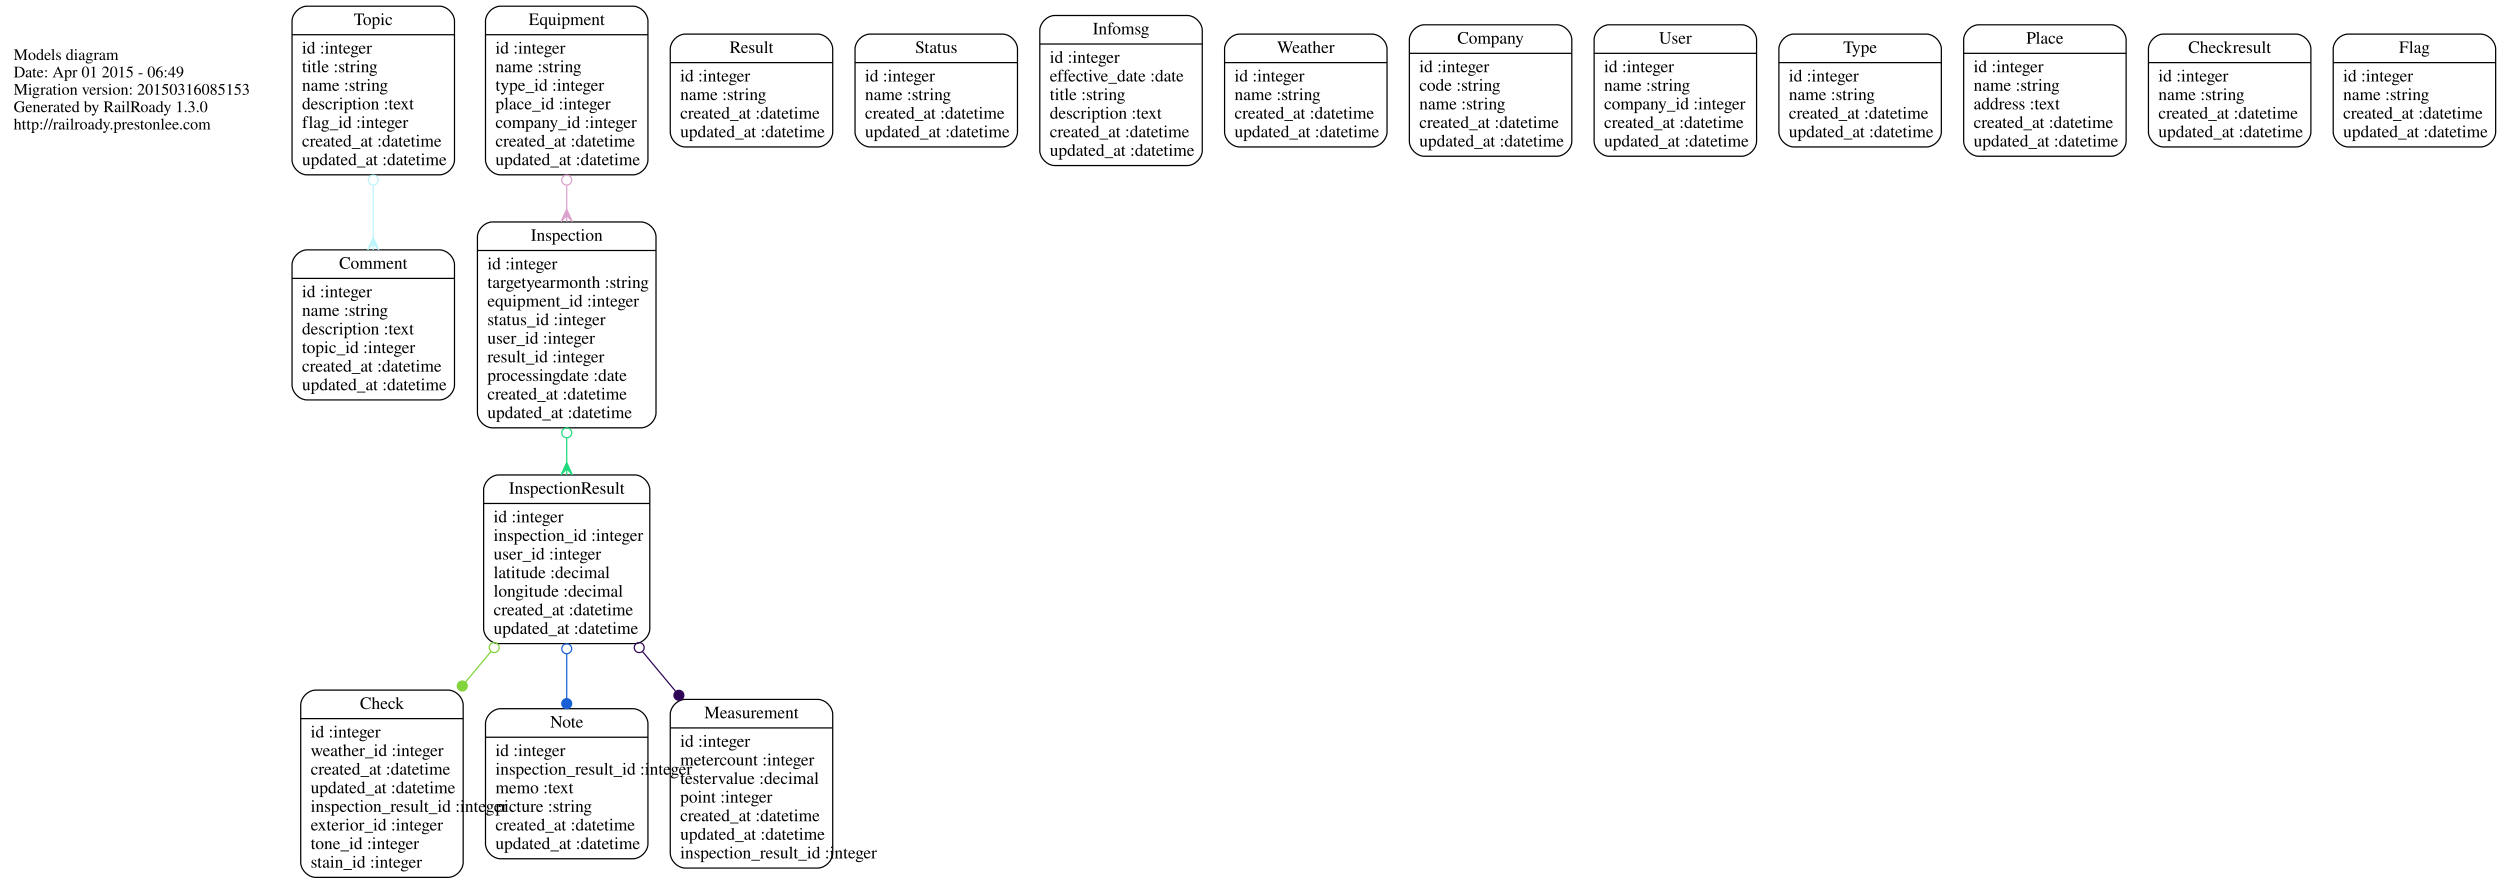
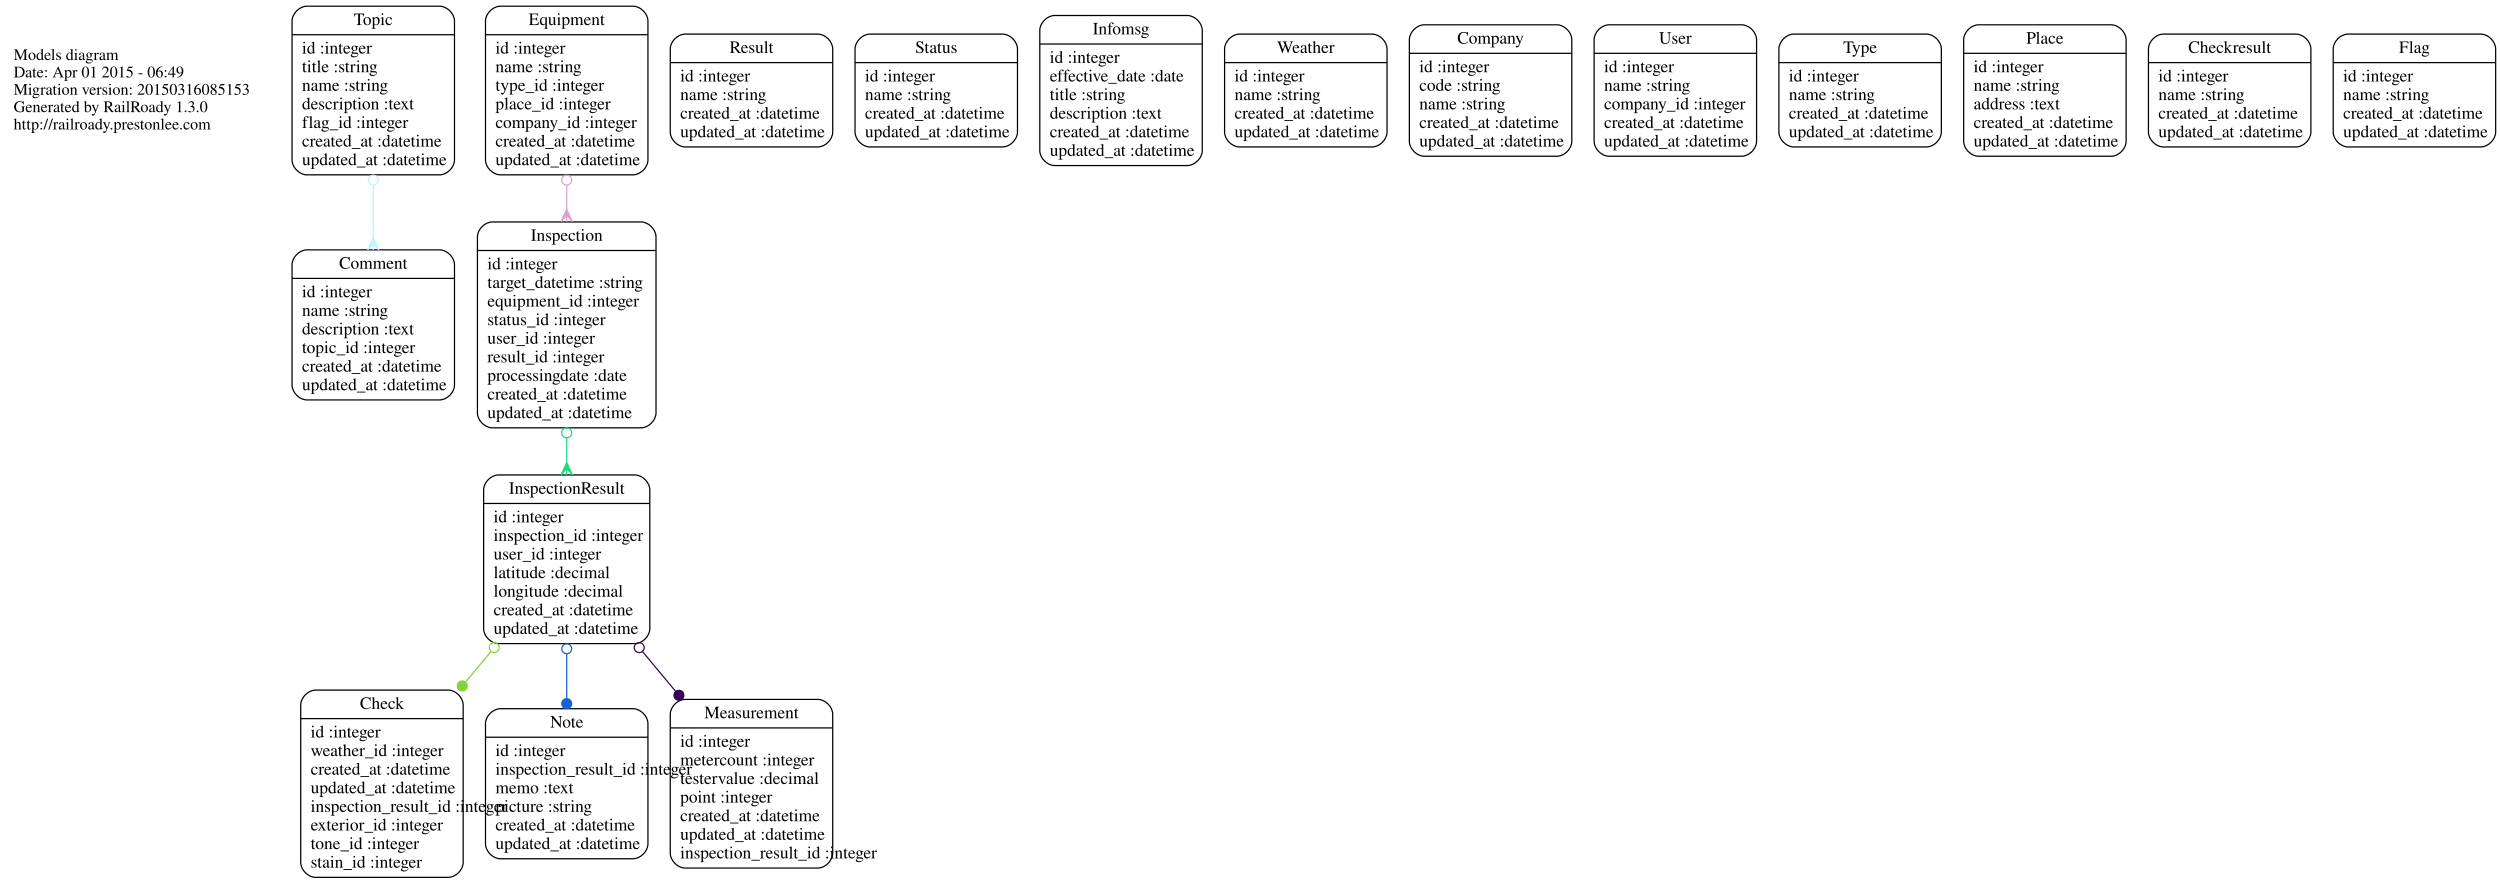
<svg xmlns="http://www.w3.org/2000/svg" width="2016pt" height="712pt" viewBox="0.00 0.00 2016.00 712.00">
  <g id="graph0" class="graph" transform="scale(1 1) rotate(0) translate(4 708)">
    <polygon fill="white" stroke="none" points="-4,4 -4,-708 2012,-708 2012,4 -4,4" />
    <g id="node1" class="node">
      <text text-anchor="start" x="7" y="-659.6" font-family="Times,serif" font-size="13.00">Models diagram</text>
      <text text-anchor="start" x="7" y="-645.6" font-family="Times,serif" font-size="13.00">Date: Apr 01 2015 - 06:49</text>
      <text text-anchor="start" x="7" y="-631.6" font-family="Times,serif" font-size="13.00">Migration version: 20150316085153</text>
      <text text-anchor="start" x="7" y="-617.6" font-family="Times,serif" font-size="13.00">Generated by RailRoady 1.3.0</text>
      <text text-anchor="start" x="7" y="-603.6" font-family="Times,serif" font-size="13.00">http://railroady.prestonlee.com</text>
    </g>
    <g id="node2" class="node">
      <path fill="none" stroke="black" d="M243.5,-567C243.5,-567 350.5,-567 350.5,-567 356.5,-567 362.5,-573 362.5,-579 362.5,-579 362.5,-691 362.5,-691 362.5,-697 356.5,-703 350.5,-703 350.5,-703 243.5,-703 243.5,-703 237.5,-703 231.5,-697 231.5,-691 231.5,-691 231.5,-579 231.5,-579 231.5,-573 237.5,-567 243.5,-567" />
      <text text-anchor="middle" x="297" y="-687.8" font-family="Times,serif" font-size="14.00">Topic</text>
      <polyline fill="none" stroke="black" points="231.5,-680 362.5,-680 " />
      <text text-anchor="start" x="239.5" y="-664.8" font-family="Times,serif" font-size="14.00">id :integer</text>
      <text text-anchor="start" x="239.5" y="-649.8" font-family="Times,serif" font-size="14.00">title :string</text>
      <text text-anchor="start" x="239.5" y="-634.8" font-family="Times,serif" font-size="14.00">name :string</text>
      <text text-anchor="start" x="239.5" y="-619.8" font-family="Times,serif" font-size="14.00">description :text</text>
      <text text-anchor="start" x="239.5" y="-604.8" font-family="Times,serif" font-size="14.00">flag_id :integer</text>
      <text text-anchor="start" x="239.5" y="-589.8" font-family="Times,serif" font-size="14.00">created_at :datetime</text>
      <text text-anchor="start" x="239.5" y="-574.8" font-family="Times,serif" font-size="14.00">updated_at :datetime</text>
    </g>
    <g id="node12" class="node">
      <path fill="none" stroke="black" d="M243.5,-385.5C243.5,-385.5 350.5,-385.5 350.5,-385.5 356.5,-385.5 362.5,-391.5 362.5,-397.5 362.5,-397.5 362.5,-494.5 362.5,-494.5 362.5,-500.5 356.5,-506.5 350.5,-506.5 350.5,-506.5 243.5,-506.5 243.5,-506.5 237.5,-506.5 231.5,-500.5 231.5,-494.5 231.5,-494.5 231.5,-397.5 231.5,-397.5 231.5,-391.5 237.5,-385.5 243.5,-385.5" />
      <text text-anchor="middle" x="297" y="-491.3" font-family="Times,serif" font-size="14.00">Comment</text>
      <polyline fill="none" stroke="black" points="231.5,-483.5 362.5,-483.5 " />
      <text text-anchor="start" x="239.5" y="-468.3" font-family="Times,serif" font-size="14.00">id :integer</text>
      <text text-anchor="start" x="239.5" y="-453.3" font-family="Times,serif" font-size="14.00">name :string</text>
      <text text-anchor="start" x="239.5" y="-438.3" font-family="Times,serif" font-size="14.00">description :text</text>
      <text text-anchor="start" x="239.5" y="-423.3" font-family="Times,serif" font-size="14.00">topic_id :integer</text>
      <text text-anchor="start" x="239.5" y="-408.3" font-family="Times,serif" font-size="14.00">created_at :datetime</text>
      <text text-anchor="start" x="239.5" y="-393.3" font-family="Times,serif" font-size="14.00">updated_at :datetime</text>
    </g>
    <g id="edge1" class="edge">
      <path fill="none" stroke="#bdf5fa" d="M297,-558.359C297,-544.605 297,-530.316 297,-516.743" />
      <ellipse fill="none" stroke="#bdf5fa" cx="297" cy="-562.753" rx="4" ry="4" />
      <polygon fill="#bdf5fa" stroke="#bdf5fa" points="297,-516.523 301.5,-506.523 297,-511.523 297,-506.523 297,-506.523 297,-506.523 297,-511.523 292.5,-506.523 297,-516.523 297,-516.523" />
    </g>
    <g id="node3" class="node">
      <path fill="none" stroke="black" d="M250.5,-0.5C250.5,-0.5 357.5,-0.5 357.5,-0.5 363.5,-0.5 369.5,-6.5 369.5,-12.5 369.5,-12.5 369.5,-139.5 369.5,-139.5 369.5,-145.5 363.5,-151.5 357.5,-151.5 357.5,-151.5 250.5,-151.5 250.5,-151.5 244.5,-151.5 238.5,-145.5 238.5,-139.5 238.5,-139.5 238.5,-12.5 238.5,-12.5 238.5,-6.5 244.5,-0.5 250.5,-0.5" />
      <text text-anchor="middle" x="304" y="-136.3" font-family="Times,serif" font-size="14.00">Check</text>
      <polyline fill="none" stroke="black" points="238.5,-128.5 369.5,-128.5 " />
      <text text-anchor="start" x="246.5" y="-113.3" font-family="Times,serif" font-size="14.00">id :integer</text>
      <text text-anchor="start" x="246.5" y="-98.3" font-family="Times,serif" font-size="14.00">weather_id :integer</text>
      <text text-anchor="start" x="246.5" y="-83.3" font-family="Times,serif" font-size="14.00">created_at :datetime</text>
      <text text-anchor="start" x="246.5" y="-68.3" font-family="Times,serif" font-size="14.00">updated_at :datetime</text>
      <text text-anchor="start" x="246.5" y="-53.3" font-family="Times,serif" font-size="14.00">inspection_result_id :integer</text>
      <text text-anchor="start" x="246.5" y="-38.3" font-family="Times,serif" font-size="14.00">exterior_id :integer</text>
      <text text-anchor="start" x="246.5" y="-23.3" font-family="Times,serif" font-size="14.00">tone_id :integer</text>
      <text text-anchor="start" x="246.5" y="-8.3" font-family="Times,serif" font-size="14.00">stain_id :integer</text>
    </g>
    <g id="node4" class="node">
      <path fill="none" stroke="black" d="M548.5,-589.5C548.5,-589.5 655.5,-589.5 655.5,-589.5 661.5,-589.5 667.5,-595.5 667.5,-601.5 667.5,-601.5 667.5,-668.5 667.5,-668.5 667.5,-674.5 661.5,-680.5 655.5,-680.5 655.5,-680.5 548.5,-680.5 548.5,-680.5 542.5,-680.5 536.5,-674.5 536.5,-668.5 536.5,-668.5 536.5,-601.5 536.5,-601.5 536.5,-595.5 542.5,-589.5 548.5,-589.5" />
      <text text-anchor="middle" x="602" y="-665.3" font-family="Times,serif" font-size="14.00">Result</text>
      <polyline fill="none" stroke="black" points="536.5,-657.5 667.5,-657.5 " />
      <text text-anchor="start" x="544.5" y="-642.3" font-family="Times,serif" font-size="14.00">id :integer</text>
      <text text-anchor="start" x="544.5" y="-627.3" font-family="Times,serif" font-size="14.00">name :string</text>
      <text text-anchor="start" x="544.5" y="-612.3" font-family="Times,serif" font-size="14.00">created_at :datetime</text>
      <text text-anchor="start" x="544.5" y="-597.3" font-family="Times,serif" font-size="14.00">updated_at :datetime</text>
    </g>
    <g id="node5" class="node">
      <path fill="none" stroke="black" d="M697.5,-589.5C697.5,-589.5 804.5,-589.5 804.5,-589.5 810.5,-589.5 816.5,-595.5 816.5,-601.5 816.5,-601.5 816.5,-668.5 816.5,-668.5 816.5,-674.5 810.5,-680.5 804.5,-680.5 804.5,-680.5 697.5,-680.5 697.5,-680.5 691.5,-680.5 685.5,-674.5 685.5,-668.5 685.5,-668.5 685.5,-601.5 685.5,-601.5 685.5,-595.5 691.5,-589.5 697.5,-589.5" />
      <text text-anchor="middle" x="751" y="-665.3" font-family="Times,serif" font-size="14.00">Status</text>
      <polyline fill="none" stroke="black" points="685.5,-657.5 816.5,-657.5 " />
      <text text-anchor="start" x="693.5" y="-642.3" font-family="Times,serif" font-size="14.00">id :integer</text>
      <text text-anchor="start" x="693.5" y="-627.3" font-family="Times,serif" font-size="14.00">name :string</text>
      <text text-anchor="start" x="693.5" y="-612.3" font-family="Times,serif" font-size="14.00">created_at :datetime</text>
      <text text-anchor="start" x="693.5" y="-597.3" font-family="Times,serif" font-size="14.00">updated_at :datetime</text>
    </g>
    <g id="node6" class="node">
      <path fill="none" stroke="black" d="M846.5,-574.5C846.5,-574.5 953.5,-574.5 953.5,-574.5 959.5,-574.5 965.5,-580.5 965.5,-586.5 965.5,-586.5 965.5,-683.5 965.5,-683.5 965.5,-689.5 959.5,-695.5 953.5,-695.5 953.5,-695.5 846.5,-695.5 846.5,-695.5 840.5,-695.5 834.5,-689.5 834.5,-683.5 834.5,-683.5 834.5,-586.5 834.5,-586.5 834.5,-580.5 840.5,-574.5 846.5,-574.5" />
      <text text-anchor="middle" x="900" y="-680.3" font-family="Times,serif" font-size="14.00">Infomsg</text>
      <polyline fill="none" stroke="black" points="834.5,-672.5 965.5,-672.5 " />
      <text text-anchor="start" x="842.5" y="-657.3" font-family="Times,serif" font-size="14.00">id :integer</text>
      <text text-anchor="start" x="842.5" y="-642.3" font-family="Times,serif" font-size="14.00">effective_date :date</text>
      <text text-anchor="start" x="842.5" y="-627.3" font-family="Times,serif" font-size="14.00">title :string</text>
      <text text-anchor="start" x="842.5" y="-612.3" font-family="Times,serif" font-size="14.00">description :text</text>
      <text text-anchor="start" x="842.5" y="-597.3" font-family="Times,serif" font-size="14.00">created_at :datetime</text>
      <text text-anchor="start" x="842.5" y="-582.3" font-family="Times,serif" font-size="14.00">updated_at :datetime</text>
    </g>
    <g id="node7" class="node">
      <path fill="none" stroke="black" d="M995.5,-589.5C995.5,-589.5 1102.5,-589.5 1102.5,-589.5 1108.5,-589.5 1114.5,-595.5 1114.5,-601.5 1114.5,-601.5 1114.5,-668.5 1114.5,-668.5 1114.5,-674.5 1108.5,-680.5 1102.5,-680.5 1102.5,-680.5 995.5,-680.5 995.5,-680.5 989.5,-680.5 983.5,-674.5 983.5,-668.5 983.5,-668.5 983.5,-601.5 983.5,-601.5 983.5,-595.5 989.5,-589.5 995.5,-589.5" />
      <text text-anchor="middle" x="1049" y="-665.3" font-family="Times,serif" font-size="14.00">Weather</text>
      <polyline fill="none" stroke="black" points="983.5,-657.5 1114.5,-657.5 " />
      <text text-anchor="start" x="991.5" y="-642.3" font-family="Times,serif" font-size="14.00">id :integer</text>
      <text text-anchor="start" x="991.5" y="-627.3" font-family="Times,serif" font-size="14.00">name :string</text>
      <text text-anchor="start" x="991.5" y="-612.3" font-family="Times,serif" font-size="14.00">created_at :datetime</text>
      <text text-anchor="start" x="991.5" y="-597.3" font-family="Times,serif" font-size="14.00">updated_at :datetime</text>
    </g>
    <g id="node8" class="node">
      <path fill="none" stroke="black" d="M1144.5,-582C1144.5,-582 1251.5,-582 1251.5,-582 1257.5,-582 1263.5,-588 1263.5,-594 1263.5,-594 1263.5,-676 1263.5,-676 1263.5,-682 1257.5,-688 1251.5,-688 1251.5,-688 1144.5,-688 1144.5,-688 1138.5,-688 1132.5,-682 1132.5,-676 1132.5,-676 1132.5,-594 1132.5,-594 1132.5,-588 1138.5,-582 1144.5,-582" />
      <text text-anchor="middle" x="1198" y="-672.8" font-family="Times,serif" font-size="14.00">Company</text>
      <polyline fill="none" stroke="black" points="1132.5,-665 1263.5,-665 " />
      <text text-anchor="start" x="1140.5" y="-649.8" font-family="Times,serif" font-size="14.00">id :integer</text>
      <text text-anchor="start" x="1140.5" y="-634.8" font-family="Times,serif" font-size="14.00">code :string</text>
      <text text-anchor="start" x="1140.5" y="-619.8" font-family="Times,serif" font-size="14.00">name :string</text>
      <text text-anchor="start" x="1140.5" y="-604.8" font-family="Times,serif" font-size="14.00">created_at :datetime</text>
      <text text-anchor="start" x="1140.5" y="-589.8" font-family="Times,serif" font-size="14.00">updated_at :datetime</text>
    </g>
    <g id="node9" class="node">
      <path fill="none" stroke="black" d="M1293.5,-582C1293.5,-582 1400.5,-582 1400.5,-582 1406.5,-582 1412.5,-588 1412.5,-594 1412.5,-594 1412.5,-676 1412.5,-676 1412.5,-682 1406.5,-688 1400.5,-688 1400.5,-688 1293.5,-688 1293.5,-688 1287.5,-688 1281.5,-682 1281.5,-676 1281.5,-676 1281.5,-594 1281.5,-594 1281.5,-588 1287.5,-582 1293.5,-582" />
      <text text-anchor="middle" x="1347" y="-672.8" font-family="Times,serif" font-size="14.00">User</text>
      <polyline fill="none" stroke="black" points="1281.5,-665 1412.5,-665 " />
      <text text-anchor="start" x="1289.5" y="-649.8" font-family="Times,serif" font-size="14.00">id :integer</text>
      <text text-anchor="start" x="1289.5" y="-634.8" font-family="Times,serif" font-size="14.00">name :string</text>
      <text text-anchor="start" x="1289.5" y="-619.8" font-family="Times,serif" font-size="14.00">company_id :integer</text>
      <text text-anchor="start" x="1289.5" y="-604.8" font-family="Times,serif" font-size="14.00">created_at :datetime</text>
      <text text-anchor="start" x="1289.5" y="-589.8" font-family="Times,serif" font-size="14.00">updated_at :datetime</text>
    </g>
    <g id="node10" class="node">
      <path fill="none" stroke="black" d="M399.5,-15.5C399.5,-15.5 506.5,-15.5 506.5,-15.5 512.5,-15.5 518.5,-21.5 518.5,-27.5 518.5,-27.5 518.5,-124.5 518.5,-124.5 518.5,-130.5 512.5,-136.5 506.5,-136.5 506.5,-136.5 399.5,-136.5 399.5,-136.5 393.5,-136.5 387.5,-130.5 387.5,-124.5 387.5,-124.5 387.5,-27.5 387.5,-27.5 387.5,-21.5 393.5,-15.5 399.5,-15.5" />
      <text text-anchor="middle" x="453" y="-121.3" font-family="Times,serif" font-size="14.00">Note</text>
      <polyline fill="none" stroke="black" points="387.5,-113.5 518.5,-113.5 " />
      <text text-anchor="start" x="395.5" y="-98.3" font-family="Times,serif" font-size="14.00">id :integer</text>
      <text text-anchor="start" x="395.5" y="-83.3" font-family="Times,serif" font-size="14.00">inspection_result_id :integer</text>
      <text text-anchor="start" x="395.5" y="-68.3" font-family="Times,serif" font-size="14.00">memo :text</text>
      <text text-anchor="start" x="395.5" y="-53.3" font-family="Times,serif" font-size="14.00">picture :string</text>
      <text text-anchor="start" x="395.5" y="-38.3" font-family="Times,serif" font-size="14.00">created_at :datetime</text>
      <text text-anchor="start" x="395.5" y="-23.3" font-family="Times,serif" font-size="14.00">updated_at :datetime</text>
    </g>
    <g id="node11" class="node">
      <path fill="none" stroke="black" d="M1442.5,-589.5C1442.5,-589.5 1549.5,-589.5 1549.5,-589.5 1555.5,-589.5 1561.5,-595.5 1561.5,-601.5 1561.5,-601.5 1561.5,-668.5 1561.5,-668.5 1561.5,-674.5 1555.5,-680.5 1549.5,-680.5 1549.5,-680.5 1442.5,-680.5 1442.5,-680.5 1436.5,-680.5 1430.5,-674.5 1430.5,-668.5 1430.5,-668.5 1430.5,-601.5 1430.5,-601.5 1430.5,-595.5 1436.5,-589.5 1442.5,-589.5" />
      <text text-anchor="middle" x="1496" y="-665.3" font-family="Times,serif" font-size="14.00">Type</text>
      <polyline fill="none" stroke="black" points="1430.5,-657.5 1561.5,-657.5 " />
      <text text-anchor="start" x="1438.5" y="-642.3" font-family="Times,serif" font-size="14.00">id :integer</text>
      <text text-anchor="start" x="1438.5" y="-627.3" font-family="Times,serif" font-size="14.00">name :string</text>
      <text text-anchor="start" x="1438.5" y="-612.3" font-family="Times,serif" font-size="14.00">created_at :datetime</text>
      <text text-anchor="start" x="1438.5" y="-597.3" font-family="Times,serif" font-size="14.00">updated_at :datetime</text>
    </g>
    <g id="node13" class="node">
      <path fill="none" stroke="black" d="M1591.5,-582C1591.5,-582 1698.5,-582 1698.5,-582 1704.5,-582 1710.5,-588 1710.5,-594 1710.5,-594 1710.5,-676 1710.5,-676 1710.5,-682 1704.5,-688 1698.5,-688 1698.5,-688 1591.5,-688 1591.5,-688 1585.5,-688 1579.5,-682 1579.5,-676 1579.5,-676 1579.5,-594 1579.5,-594 1579.5,-588 1585.5,-582 1591.5,-582" />
      <text text-anchor="middle" x="1645" y="-672.8" font-family="Times,serif" font-size="14.00">Place</text>
      <polyline fill="none" stroke="black" points="1579.5,-665 1710.5,-665 " />
      <text text-anchor="start" x="1587.5" y="-649.8" font-family="Times,serif" font-size="14.00">id :integer</text>
      <text text-anchor="start" x="1587.5" y="-634.8" font-family="Times,serif" font-size="14.00">name :string</text>
      <text text-anchor="start" x="1587.5" y="-619.8" font-family="Times,serif" font-size="14.00">address :text</text>
      <text text-anchor="start" x="1587.5" y="-604.8" font-family="Times,serif" font-size="14.00">created_at :datetime</text>
      <text text-anchor="start" x="1587.5" y="-589.8" font-family="Times,serif" font-size="14.00">updated_at :datetime</text>
    </g>
    <g id="node14" class="node">
      <path fill="none" stroke="black" d="M393,-363C393,-363 513,-363 513,-363 519,-363 525,-369 525,-375 525,-375 525,-517 525,-517 525,-523 519,-529 513,-529 513,-529 393,-529 393,-529 387,-529 381,-523 381,-517 381,-517 381,-375 381,-375 381,-369 387,-363 393,-363" />
      <text text-anchor="middle" x="453" y="-513.8" font-family="Times,serif" font-size="14.00">Inspection</text>
      <polyline fill="none" stroke="black" points="381,-506 525,-506 " />
      <text text-anchor="start" x="389" y="-490.8" font-family="Times,serif" font-size="14.00">id :integer</text>
-       <text text-anchor="start" x="389" y="-475.8" font-family="Times,serif" font-size="14.00">targetyearmonth :string</text>
+       <text text-anchor="start" x="389" y="-475.8" font-family="Times,serif" font-size="14.00">target_datetime :string</text>
      <text text-anchor="start" x="389" y="-460.8" font-family="Times,serif" font-size="14.00">equipment_id :integer</text>
      <text text-anchor="start" x="389" y="-445.8" font-family="Times,serif" font-size="14.00">status_id :integer</text>
      <text text-anchor="start" x="389" y="-430.8" font-family="Times,serif" font-size="14.00">user_id :integer</text>
      <text text-anchor="start" x="389" y="-415.8" font-family="Times,serif" font-size="14.00">result_id :integer</text>
      <text text-anchor="start" x="389" y="-400.8" font-family="Times,serif" font-size="14.00">processingdate :date</text>
      <text text-anchor="start" x="389" y="-385.8" font-family="Times,serif" font-size="14.00">created_at :datetime</text>
      <text text-anchor="start" x="389" y="-370.8" font-family="Times,serif" font-size="14.00">updated_at :datetime</text>
    </g>
    <g id="node16" class="node">
      <path fill="none" stroke="black" d="M398,-189C398,-189 508,-189 508,-189 514,-189 520,-195 520,-201 520,-201 520,-313 520,-313 520,-319 514,-325 508,-325 508,-325 398,-325 398,-325 392,-325 386,-319 386,-313 386,-313 386,-201 386,-201 386,-195 392,-189 398,-189" />
      <text text-anchor="middle" x="453" y="-309.8" font-family="Times,serif" font-size="14.00">InspectionResult</text>
      <polyline fill="none" stroke="black" points="386,-302 520,-302 " />
      <text text-anchor="start" x="394" y="-286.8" font-family="Times,serif" font-size="14.00">id :integer</text>
      <text text-anchor="start" x="394" y="-271.8" font-family="Times,serif" font-size="14.00">inspection_id :integer</text>
      <text text-anchor="start" x="394" y="-256.8" font-family="Times,serif" font-size="14.00">user_id :integer</text>
      <text text-anchor="start" x="394" y="-241.8" font-family="Times,serif" font-size="14.00">latitude :decimal</text>
      <text text-anchor="start" x="394" y="-226.8" font-family="Times,serif" font-size="14.00">longitude :decimal</text>
      <text text-anchor="start" x="394" y="-211.8" font-family="Times,serif" font-size="14.00">created_at :datetime</text>
      <text text-anchor="start" x="394" y="-196.8" font-family="Times,serif" font-size="14.00">updated_at :datetime</text>
    </g>
    <g id="edge2" class="edge">
      <path fill="none" stroke="#1dda7b" d="M453,-354.939C453,-348.343 453,-341.725 453,-335.215" />
      <ellipse fill="none" stroke="#1dda7b" cx="453" cy="-358.979" rx="4" ry="4" />
      <polygon fill="#1dda7b" stroke="#1dda7b" points="453,-335.093 457.5,-325.093 453,-330.093 453,-325.093 453,-325.093 453,-325.093 453,-330.093 448.5,-325.093 453,-335.093 453,-335.093" />
    </g>
    <g id="node15" class="node">
      <path fill="none" stroke="black" d="M399.5,-567C399.5,-567 506.5,-567 506.5,-567 512.5,-567 518.5,-573 518.5,-579 518.5,-579 518.5,-691 518.5,-691 518.5,-697 512.5,-703 506.5,-703 506.5,-703 399.5,-703 399.5,-703 393.5,-703 387.5,-697 387.5,-691 387.5,-691 387.5,-579 387.5,-579 387.5,-573 393.5,-567 399.5,-567" />
      <text text-anchor="middle" x="453" y="-687.8" font-family="Times,serif" font-size="14.00">Equipment</text>
      <polyline fill="none" stroke="black" points="387.5,-680 518.5,-680 " />
      <text text-anchor="start" x="395.5" y="-664.8" font-family="Times,serif" font-size="14.00">id :integer</text>
      <text text-anchor="start" x="395.5" y="-649.8" font-family="Times,serif" font-size="14.00">name :string</text>
      <text text-anchor="start" x="395.5" y="-634.8" font-family="Times,serif" font-size="14.00">type_id :integer</text>
      <text text-anchor="start" x="395.5" y="-619.8" font-family="Times,serif" font-size="14.00">place_id :integer</text>
      <text text-anchor="start" x="395.5" y="-604.8" font-family="Times,serif" font-size="14.00">company_id :integer</text>
      <text text-anchor="start" x="395.5" y="-589.8" font-family="Times,serif" font-size="14.00">created_at :datetime</text>
      <text text-anchor="start" x="395.5" y="-574.8" font-family="Times,serif" font-size="14.00">updated_at :datetime</text>
    </g>
    <g id="edge3" class="edge">
      <path fill="none" stroke="#dca1cd" d="M453,-558.699C453,-552.35 453,-545.884 453,-539.426" />
      <ellipse fill="none" stroke="#dca1cd" cx="453" cy="-562.753" rx="4" ry="4" />
      <polygon fill="#dca1cd" stroke="#dca1cd" points="453,-539.299 457.5,-529.299 453,-534.299 453,-529.299 453,-529.299 453,-529.299 453,-534.299 448.5,-529.299 453,-539.299 453,-539.299" />
    </g>
    <g id="edge4" class="edge">
      <path fill="none" stroke="#83d33c" d="M391.861,-182.551C385.118,-174.451 378.225,-166.169 371.411,-157.984" />
      <ellipse fill="none" stroke="#83d33c" cx="394.535" cy="-185.763" rx="4" ry="4" />
      <ellipse fill="#83d33c" stroke="#83d33c" cx="368.779" cy="-154.822" rx="4" ry="4" />
    </g>
    <g id="edge6" class="edge">
      <path fill="none" stroke="#1960d6" d="M453,-180.718C453,-168.748 453,-156.429 453,-144.649" />
      <ellipse fill="none" stroke="#1960d6" cx="453" cy="-184.838" rx="4" ry="4" />
      <ellipse fill="#1960d6" stroke="#1960d6" cx="453" cy="-140.59" rx="4" ry="4" />
    </g>
    <g id="node17" class="node">
      <path fill="none" stroke="black" d="M548.5,-8C548.5,-8 655.5,-8 655.5,-8 661.5,-8 667.5,-14 667.5,-20 667.5,-20 667.5,-132 667.5,-132 667.5,-138 661.5,-144 655.5,-144 655.5,-144 548.5,-144 548.5,-144 542.5,-144 536.5,-138 536.5,-132 536.5,-132 536.5,-20 536.5,-20 536.5,-14 542.5,-8 548.5,-8" />
      <text text-anchor="middle" x="602" y="-128.8" font-family="Times,serif" font-size="14.00">Measurement</text>
      <polyline fill="none" stroke="black" points="536.5,-121 667.5,-121 " />
      <text text-anchor="start" x="544.5" y="-105.8" font-family="Times,serif" font-size="14.00">id :integer</text>
      <text text-anchor="start" x="544.5" y="-90.8" font-family="Times,serif" font-size="14.00">metercount :integer</text>
      <text text-anchor="start" x="544.5" y="-75.8" font-family="Times,serif" font-size="14.00">testervalue :decimal</text>
      <text text-anchor="start" x="544.5" y="-60.8" font-family="Times,serif" font-size="14.00">point :integer</text>
      <text text-anchor="start" x="544.5" y="-45.8" font-family="Times,serif" font-size="14.00">created_at :datetime</text>
      <text text-anchor="start" x="544.5" y="-30.8" font-family="Times,serif" font-size="14.00">updated_at :datetime</text>
      <text text-anchor="start" x="544.5" y="-15.8" font-family="Times,serif" font-size="14.00">inspection_result_id :integer</text>
    </g>
    <g id="edge5" class="edge">
      <path fill="none" stroke="#300556" d="M514.065,-182.64C522.907,-172.017 532.011,-161.081 540.855,-150.456" />
      <ellipse fill="none" stroke="#300556" cx="511.465" cy="-185.763" rx="4" ry="4" />
      <ellipse fill="#300556" stroke="#300556" cx="543.469" cy="-147.315" rx="4" ry="4" />
    </g>
    <g id="node18" class="node">
      <path fill="none" stroke="black" d="M1740.5,-589.5C1740.5,-589.5 1847.5,-589.5 1847.5,-589.5 1853.5,-589.5 1859.5,-595.5 1859.5,-601.5 1859.5,-601.5 1859.5,-668.5 1859.5,-668.5 1859.5,-674.5 1853.5,-680.5 1847.5,-680.5 1847.5,-680.5 1740.5,-680.5 1740.5,-680.5 1734.5,-680.5 1728.5,-674.5 1728.5,-668.5 1728.5,-668.5 1728.5,-601.5 1728.5,-601.5 1728.5,-595.5 1734.5,-589.5 1740.5,-589.5" />
      <text text-anchor="middle" x="1794" y="-665.3" font-family="Times,serif" font-size="14.00">Checkresult</text>
      <polyline fill="none" stroke="black" points="1728.5,-657.5 1859.5,-657.5 " />
      <text text-anchor="start" x="1736.5" y="-642.3" font-family="Times,serif" font-size="14.00">id :integer</text>
      <text text-anchor="start" x="1736.5" y="-627.3" font-family="Times,serif" font-size="14.00">name :string</text>
      <text text-anchor="start" x="1736.5" y="-612.3" font-family="Times,serif" font-size="14.00">created_at :datetime</text>
      <text text-anchor="start" x="1736.5" y="-597.3" font-family="Times,serif" font-size="14.00">updated_at :datetime</text>
    </g>
    <g id="node19" class="node">
      <path fill="none" stroke="black" d="M1889.5,-589.5C1889.5,-589.5 1996.5,-589.5 1996.5,-589.5 2002.5,-589.5 2008.5,-595.5 2008.5,-601.5 2008.5,-601.5 2008.5,-668.5 2008.5,-668.5 2008.5,-674.5 2002.5,-680.5 1996.5,-680.5 1996.5,-680.5 1889.5,-680.5 1889.5,-680.5 1883.5,-680.5 1877.5,-674.5 1877.5,-668.5 1877.5,-668.5 1877.5,-601.5 1877.5,-601.5 1877.5,-595.5 1883.5,-589.5 1889.5,-589.5" />
      <text text-anchor="middle" x="1943" y="-665.3" font-family="Times,serif" font-size="14.00">Flag</text>
      <polyline fill="none" stroke="black" points="1877.5,-657.5 2008.5,-657.5 " />
      <text text-anchor="start" x="1885.5" y="-642.3" font-family="Times,serif" font-size="14.00">id :integer</text>
      <text text-anchor="start" x="1885.5" y="-627.3" font-family="Times,serif" font-size="14.00">name :string</text>
      <text text-anchor="start" x="1885.5" y="-612.3" font-family="Times,serif" font-size="14.00">created_at :datetime</text>
      <text text-anchor="start" x="1885.5" y="-597.3" font-family="Times,serif" font-size="14.00">updated_at :datetime</text>
    </g>
  </g>
</svg>
